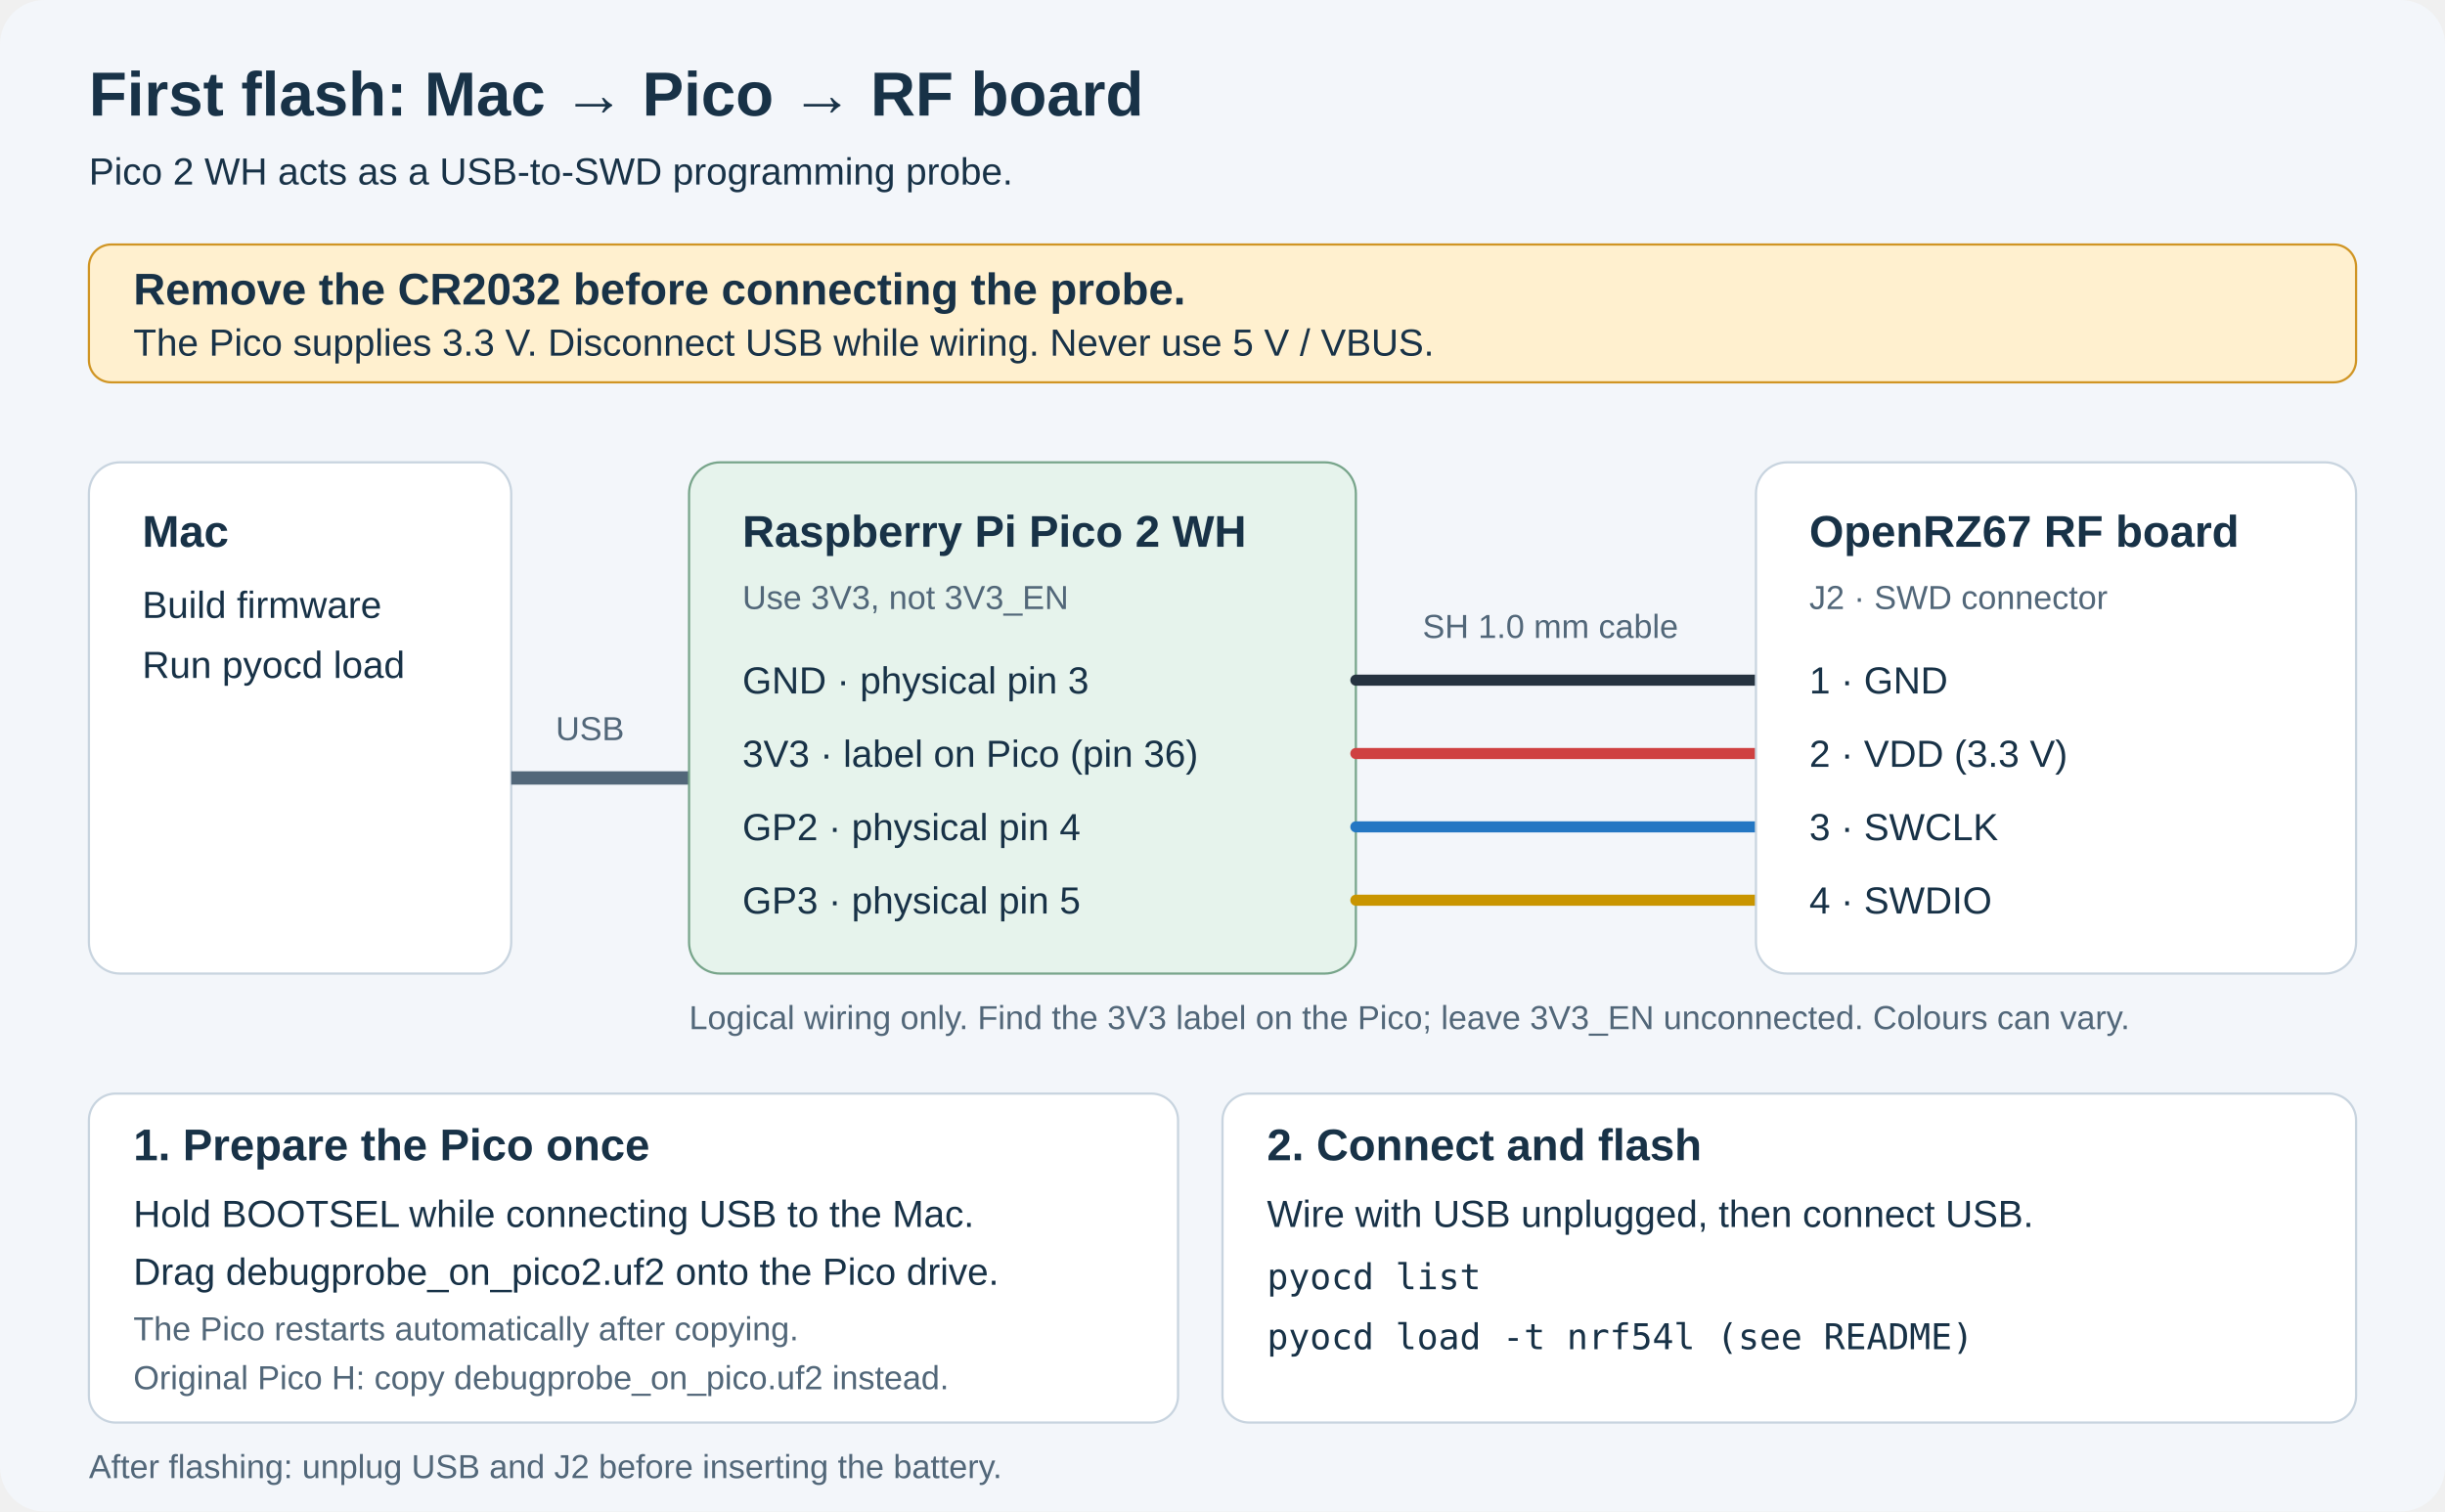
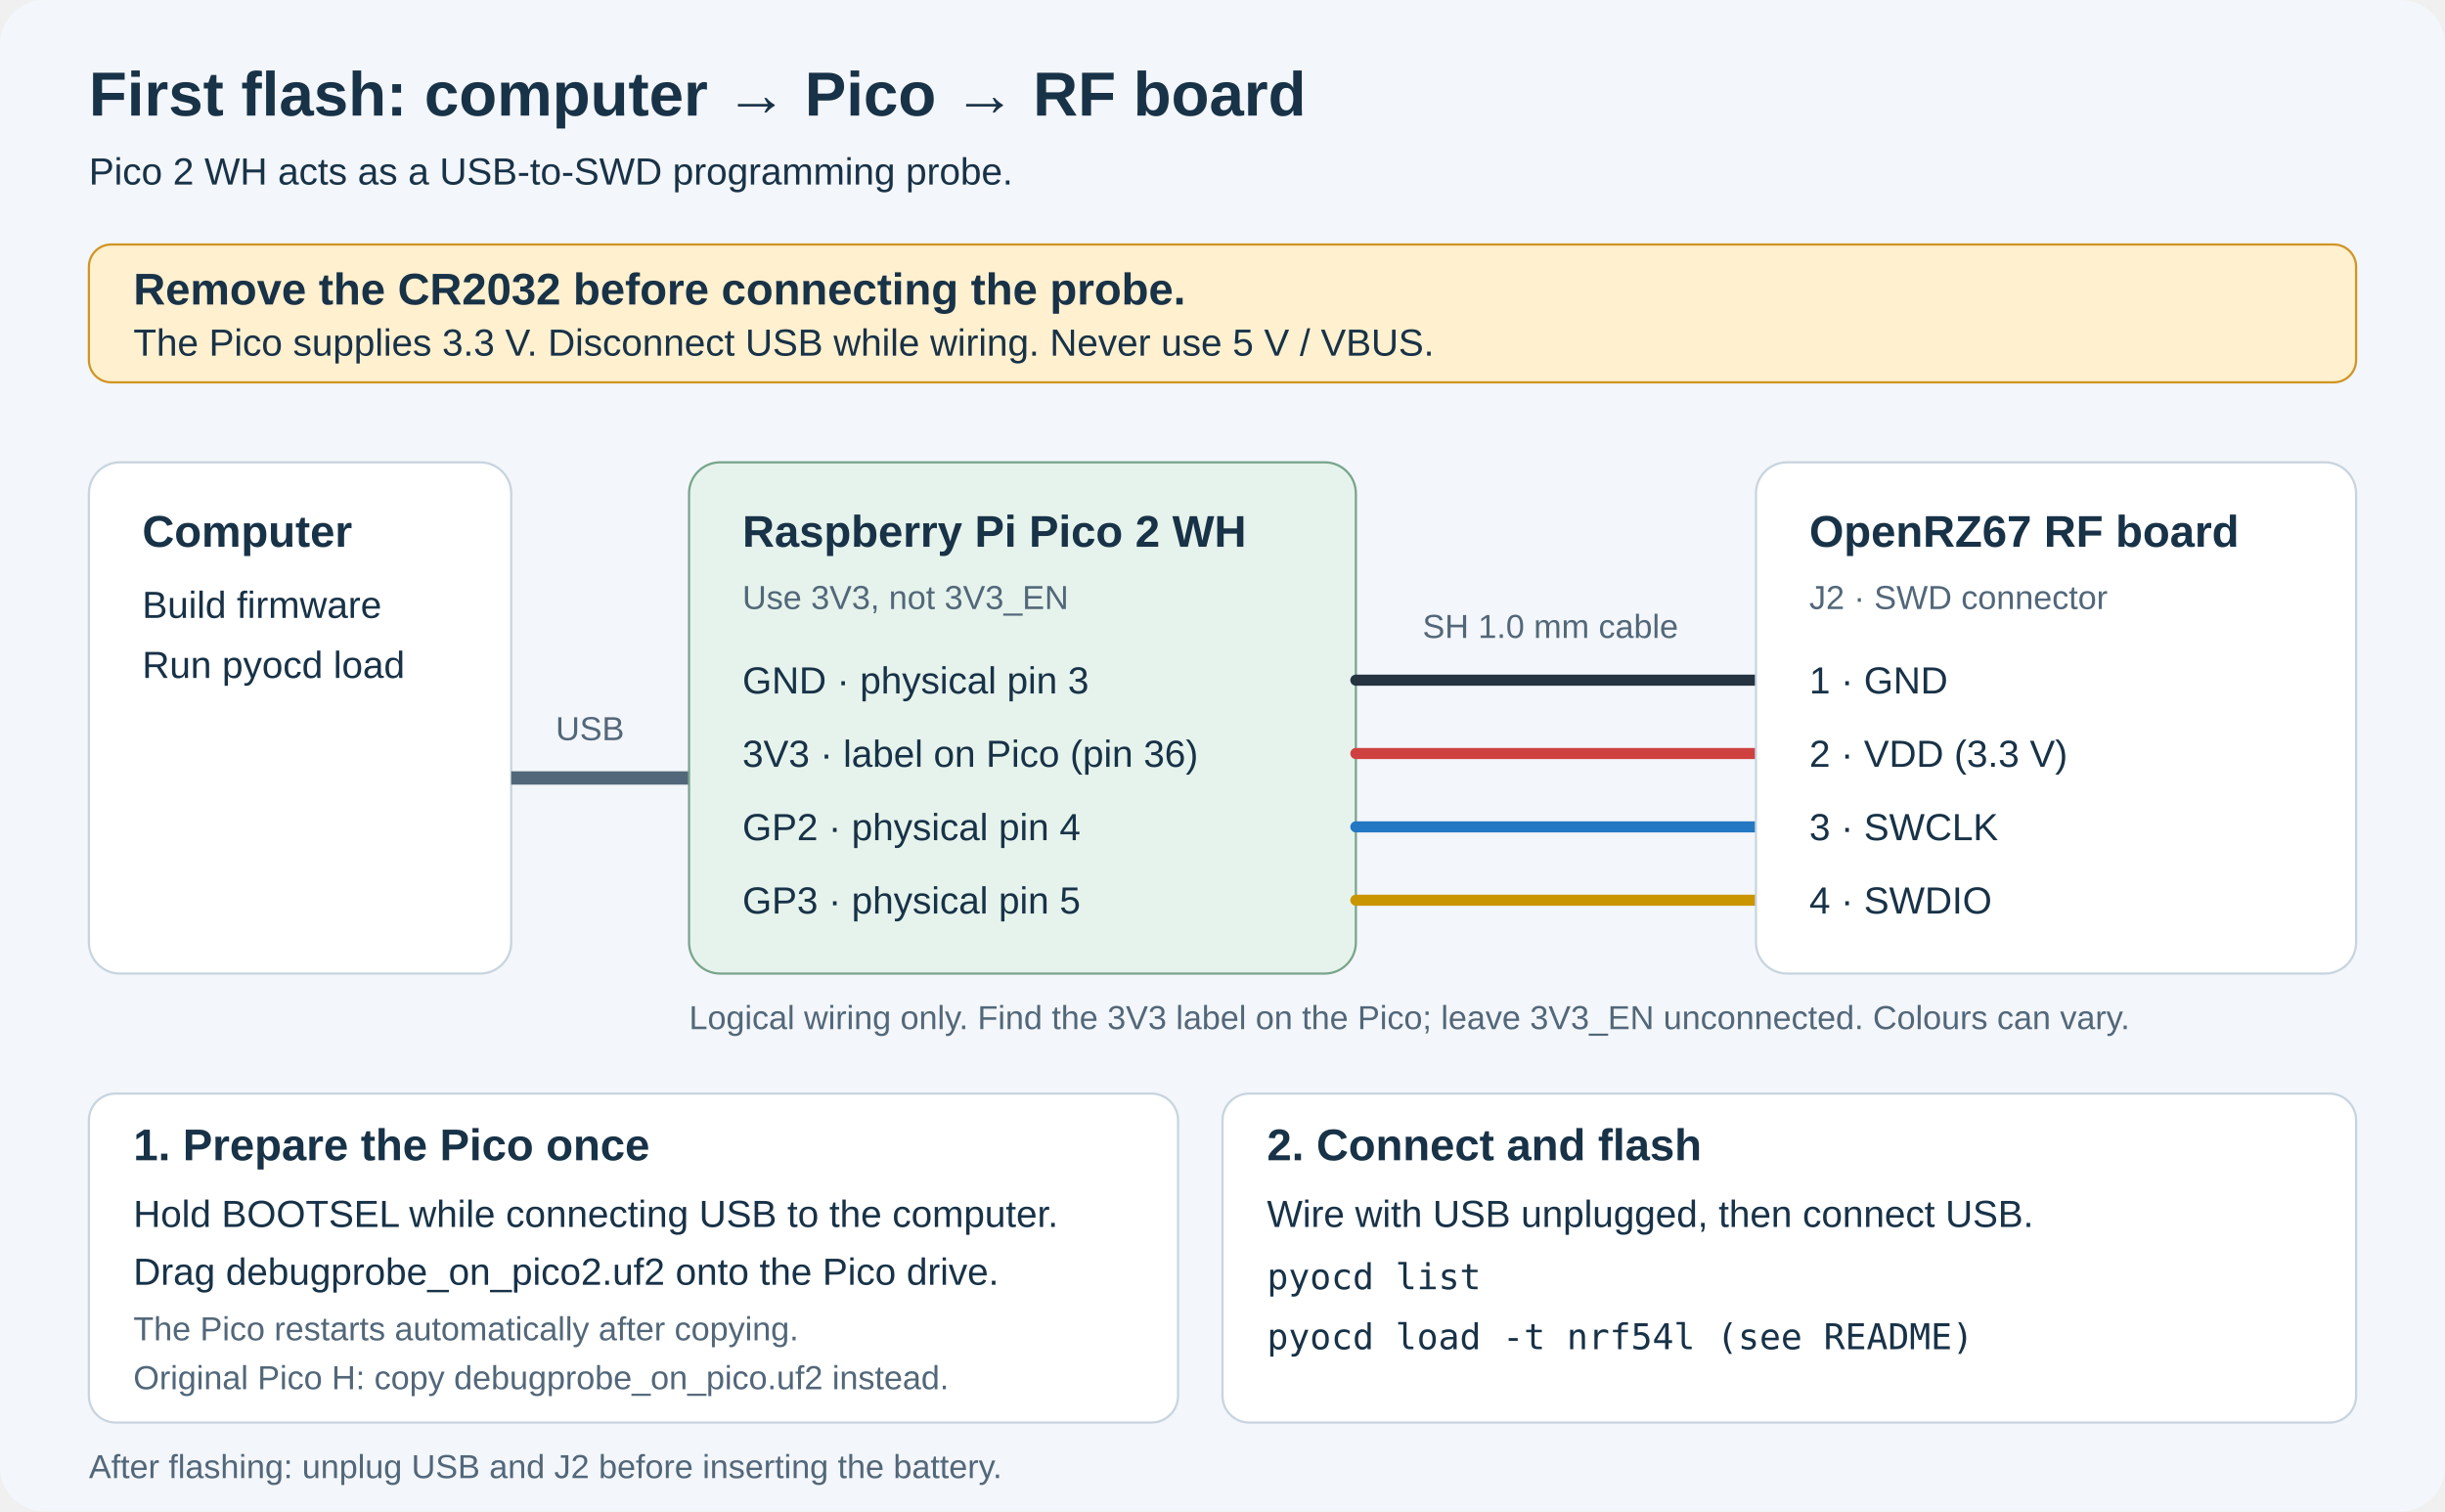
<svg xmlns="http://www.w3.org/2000/svg" width="1100" height="680" viewBox="0 0 1100 680" role="img" aria-labelledby="title desc">
  <defs>
    <style>
      text{font-family:Arial,Helvetica,sans-serif;fill:#183247}
      .title{font-size:28px;font-weight:700}.heading{font-size:20px;font-weight:700}
      .body{font-size:17px}.small{font-size:15px;fill:#526779}.mono{font-family:monospace;font-size:16px}
    </style>
  </defs>
  <rect width="1100" height="680" rx="20" fill="#f3f6fa" />
-   <text x="40" y="52" class="title">First flash: Mac → Pico → RF board</text>
+   <text x="40" y="52" class="title">First flash: computer → Pico → RF board</text>
  <text x="40" y="83" class="body">Pico 2 WH acts as a USB-to-SWD programming probe.</text>
  <rect x="40" y="110" width="1020" height="62" rx="10" fill="#fff0cf" stroke="#d09524" />
  <text x="60" y="137" class="heading">Remove the CR2032 before connecting the probe.</text>
  <text x="60" y="160" class="body">The Pico supplies 3.3 V. Disconnect USB while wiring. Never use 5 V / VBUS.</text>
  <rect x="40" y="208" width="190" height="230" rx="14" fill="white" stroke="#c8d4df" />
-   <text x="64" y="246" class="heading">Mac</text>
+   <text x="64" y="246" class="heading">Computer</text>
  <text x="64" y="278" class="body">Build firmware</text>
  <text x="64" y="305" class="body">Run pyocd load</text>
  <path d="M230 350H310" stroke="#526779" stroke-width="6" />
  <text x="250" y="333" class="small">USB</text>
  <rect x="310" y="208" width="300" height="230" rx="14" fill="#e6f3ec" stroke="#78a58b" />
  <text x="334" y="246" class="heading">Raspberry Pi Pico 2 WH</text>
  <text x="334" y="274" class="small">Use 3V3, not 3V3_EN</text>
  <text x="334" y="312" class="body">GND · physical pin 3</text>
  <text x="334" y="345" class="body">3V3 · label on Pico (pin 36)</text>
  <text x="334" y="378" class="body">GP2 · physical pin 4</text>
  <text x="334" y="411" class="body">GP3 · physical pin 5</text>
  <path d="M610 306H790" fill="none" stroke-width="5" stroke-linecap="round" stroke="#263340" />
  <path d="M610 339H790" fill="none" stroke-width="5" stroke-linecap="round" stroke="#cf4141" />
  <path d="M610 372H790" fill="none" stroke-width="5" stroke-linecap="round" stroke="#2477c3" />
  <path d="M610 405H790" fill="none" stroke-width="5" stroke-linecap="round" stroke="#c99500" />
  <text x="640" y="287" class="small">SH 1.0 mm cable</text>
  <rect x="790" y="208" width="270" height="230" rx="14" fill="white" stroke="#c8d4df" />
  <text x="814" y="246" class="heading">OpenRZ67 RF board</text>
  <text x="814" y="274" class="small">J2 · SWD connector</text>
  <text x="814" y="312" class="body">1 · GND</text>
  <text x="814" y="345" class="body">2 · VDD (3.3 V)</text>
  <text x="814" y="378" class="body">3 · SWCLK</text>
  <text x="814" y="411" class="body">4 · SWDIO</text>
  <text x="310" y="463" class="small">Logical wiring only. Find the 3V3 label on the Pico; leave 3V3_EN unconnected. Colours can vary.</text>
  <rect x="40" y="492" width="490" height="148" rx="12" fill="white" stroke="#c8d4df" />
  <text x="60" y="522" class="heading">1. Prepare the Pico once</text>
-   <text x="60" y="552" class="body">Hold BOOTSEL while connecting USB to the Mac.</text>
+   <text x="60" y="552" class="body">Hold BOOTSEL while connecting USB to the computer.</text>
  <text x="60" y="578" class="body">Drag debugprobe_on_pico2.uf2 onto the Pico drive.</text>
  <text x="60" y="603" class="small">The Pico restarts automatically after copying.</text>
  <text x="60" y="625" class="small">Original Pico H: copy debugprobe_on_pico.uf2 instead.</text>
  <rect x="550" y="492" width="510" height="148" rx="12" fill="white" stroke="#c8d4df" />
  <text x="570" y="522" class="heading">2. Connect and flash</text>
  <text x="570" y="552" class="body">Wire with USB unplugged, then connect USB.</text>
  <text x="570" y="580" class="mono">pyocd list</text>
  <text x="570" y="607" class="mono">pyocd load -t nrf54l (see README)</text>
  <text x="40" y="665" class="small">After flashing: unplug USB and J2 before inserting the battery.</text>
</svg>
